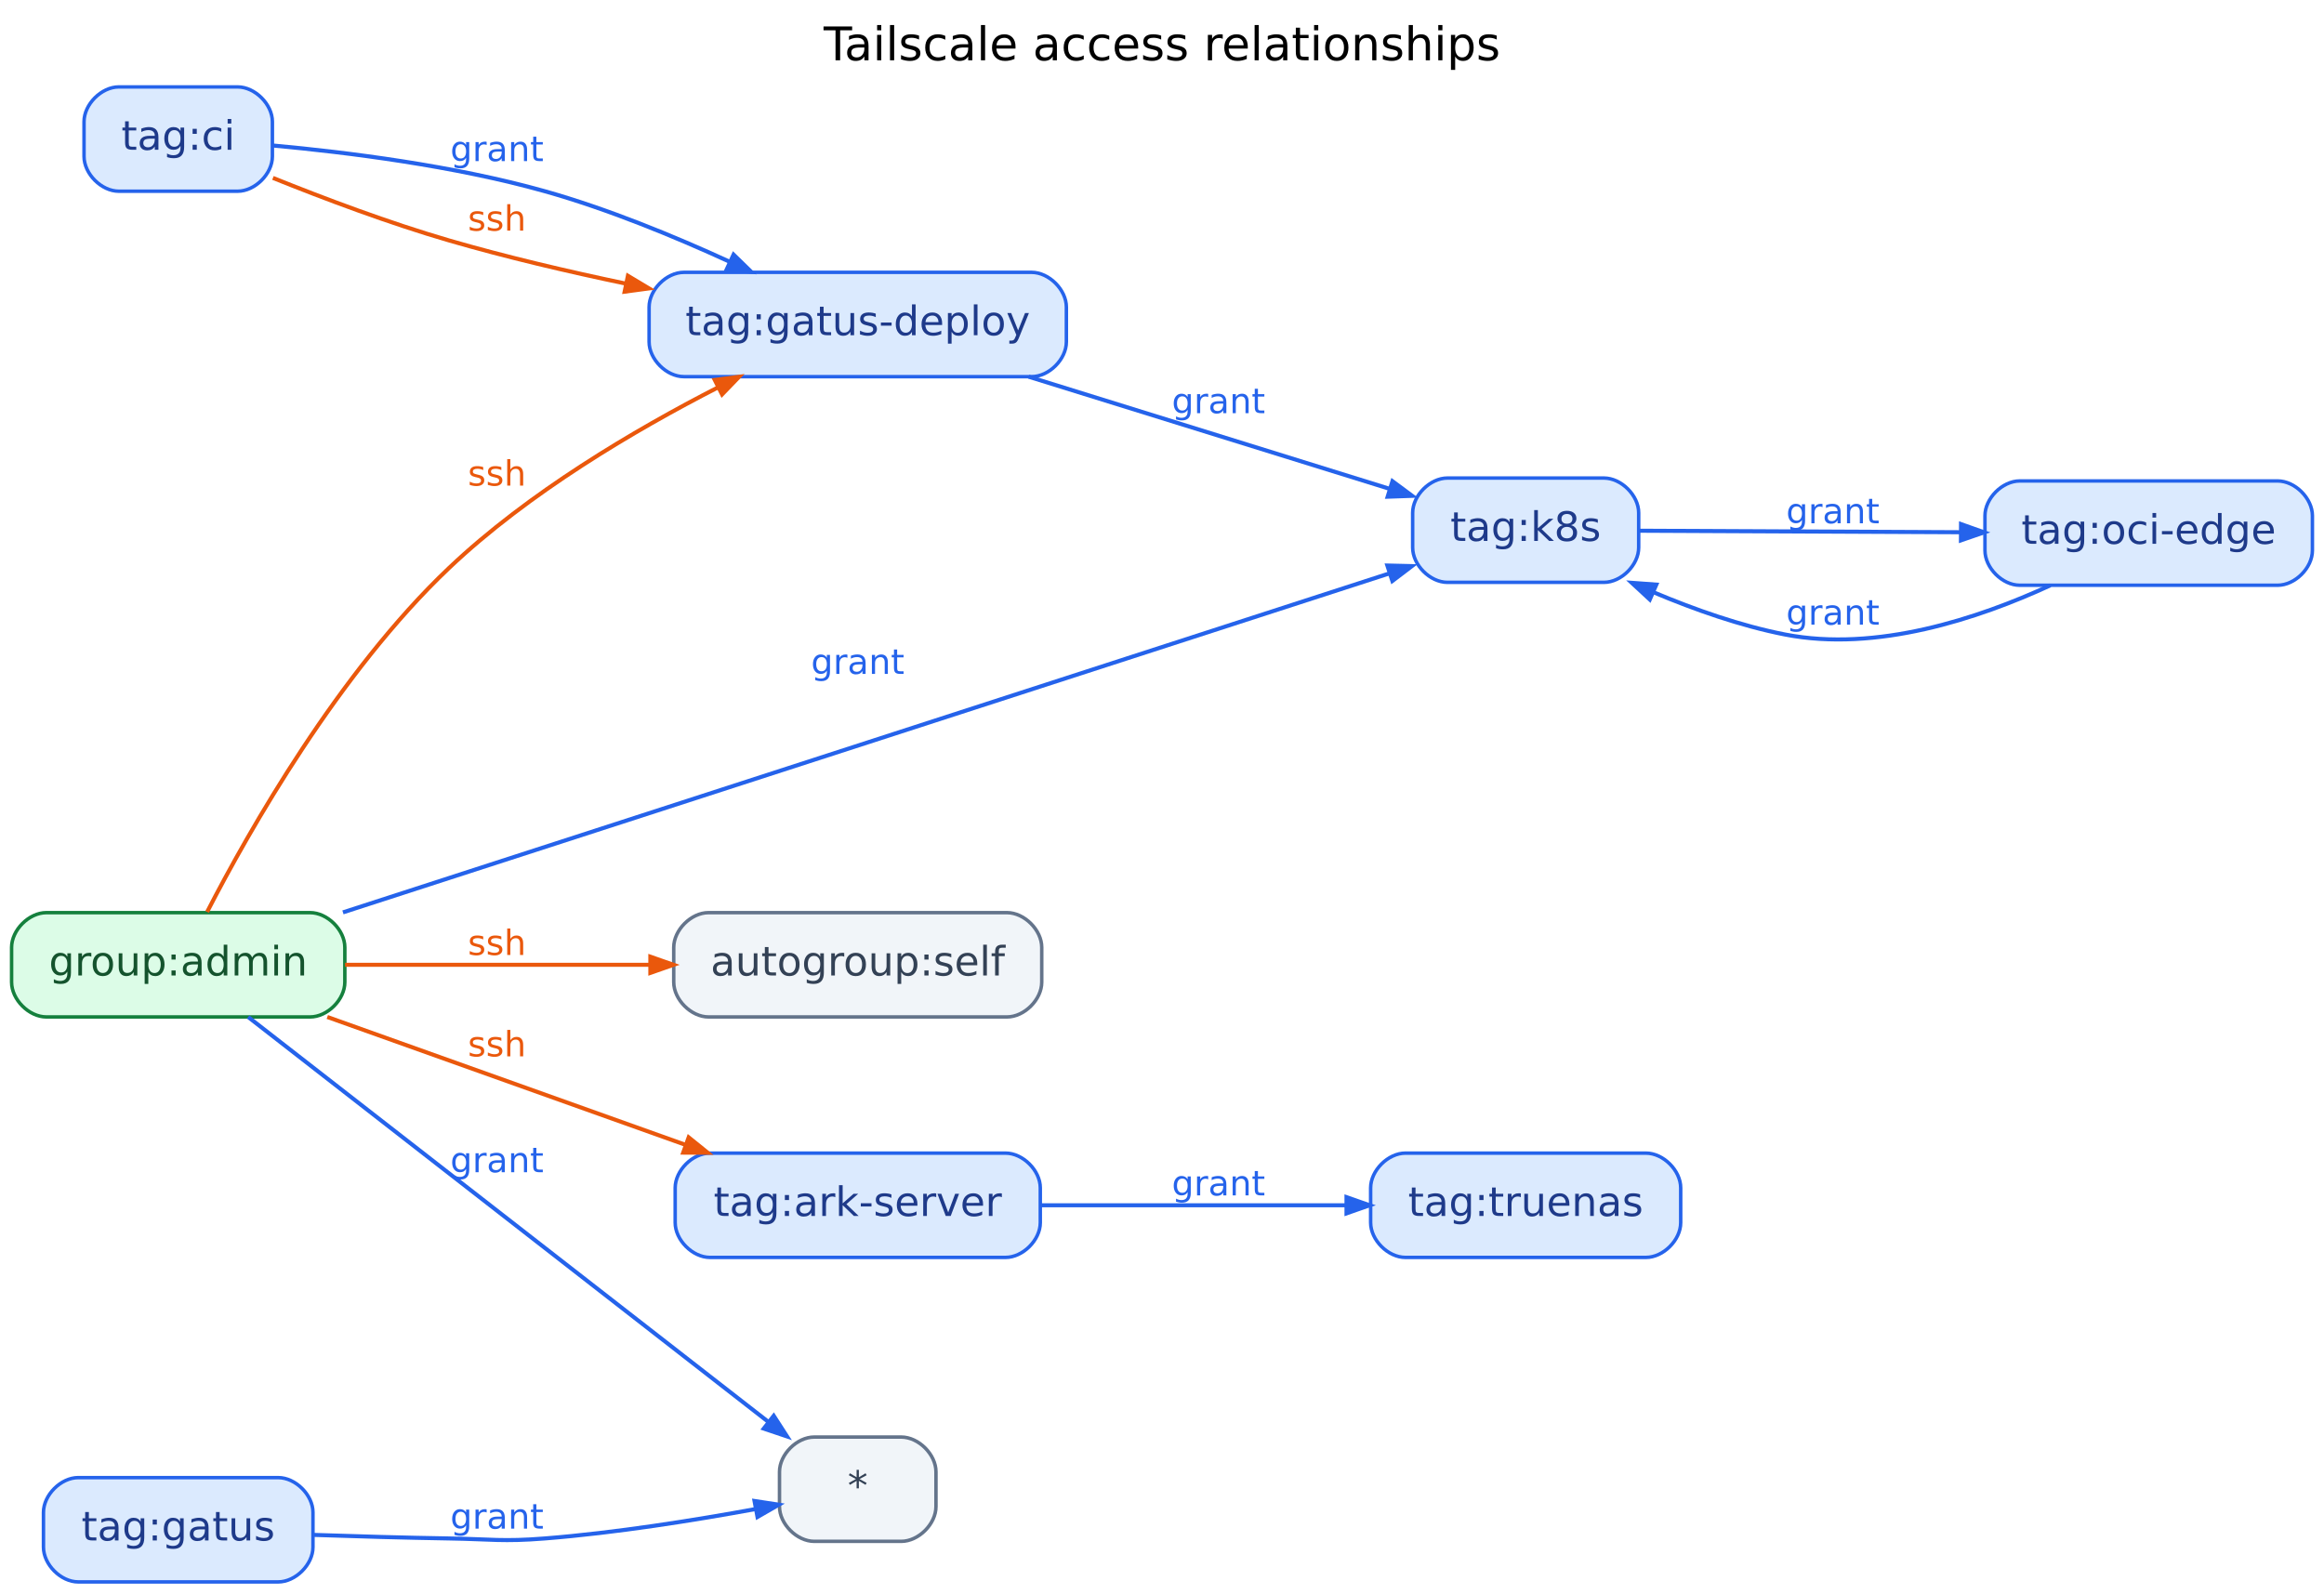
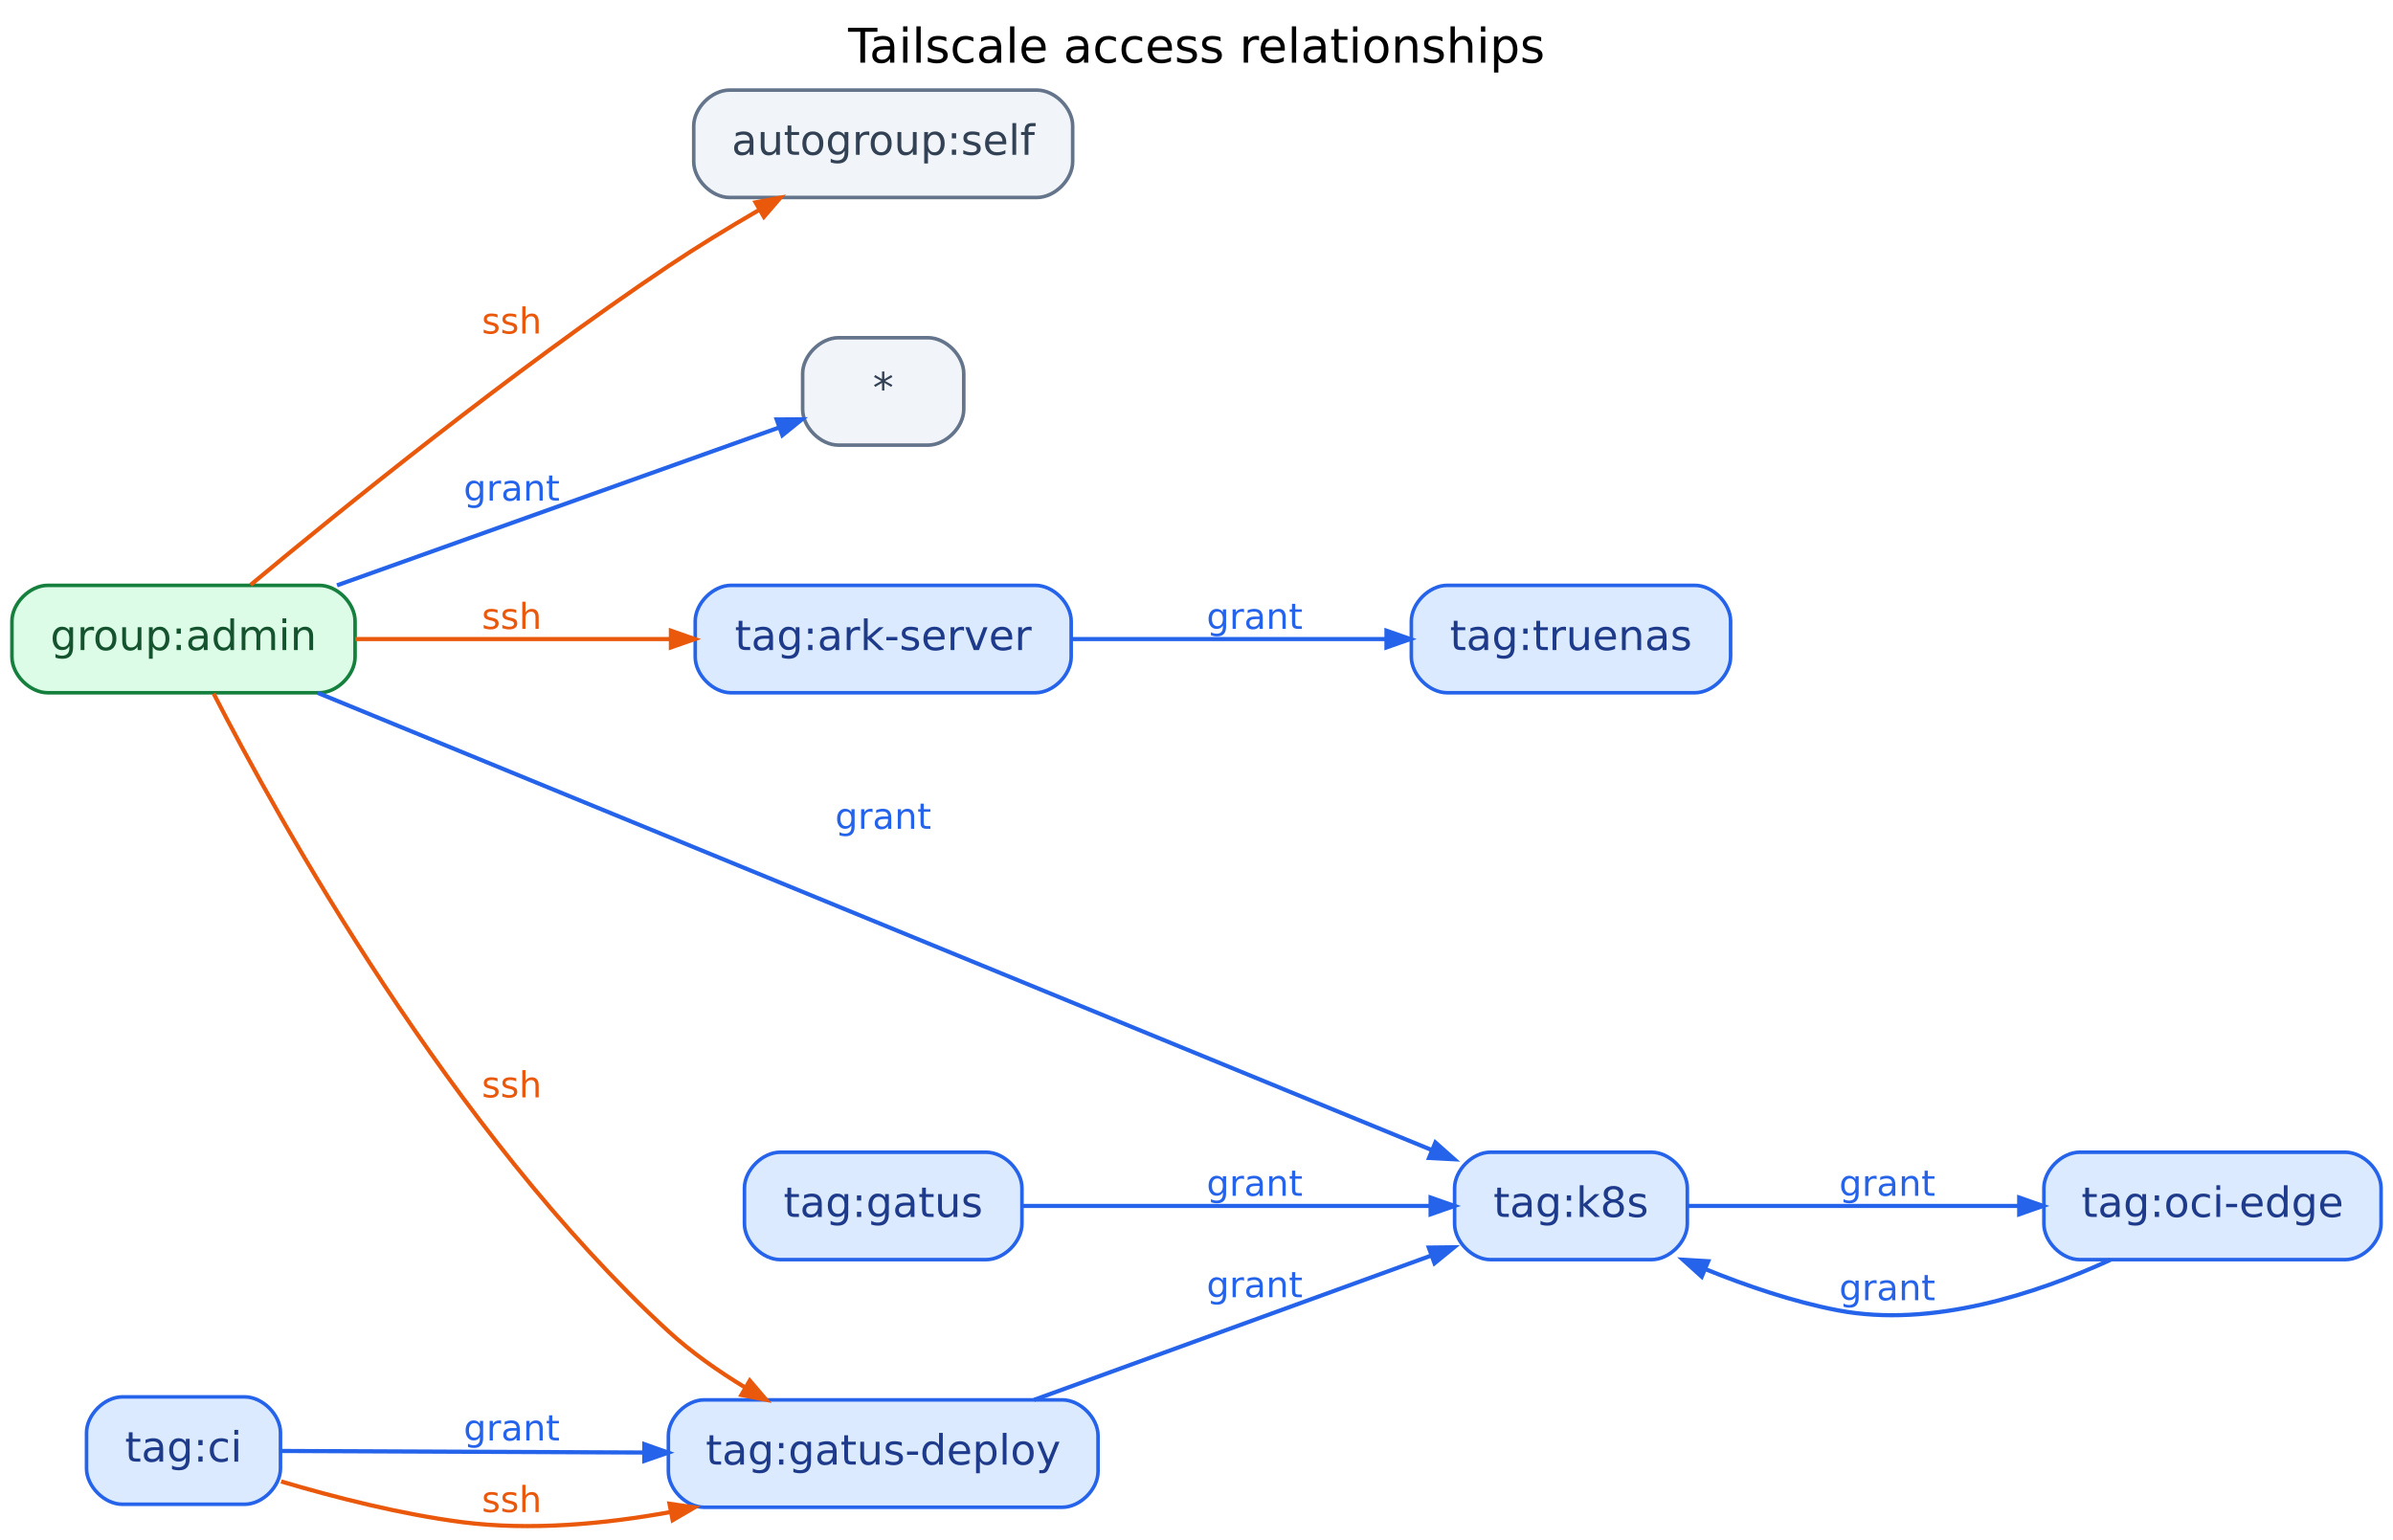
- <svg xmlns="http://www.w3.org/2000/svg" width="802pt" height="550pt" viewBox="0.00 0.00 802.00 550.00">
-   <g id="graph0" class="graph" transform="scale(1 1) rotate(0) translate(4 546)">
-     <text text-anchor="middle" x="397" y="-525.2" font-family="DejaVu Sans" font-size="16.00">Tailscale access relationships</text>
+ <svg xmlns="http://www.w3.org/2000/svg" width="802pt" height="516pt" viewBox="0.00 0.00 802.00 515.61">
+   <g id="graph0" class="graph" transform="scale(1 1) rotate(0) translate(4 511.61)">
+     <text text-anchor="middle" x="397" y="-490.81" font-family="DejaVu Sans" font-size="16.00">Tailscale access relationships</text>
    <g id="node1" class="node">
-       <path fill="#dcfce7" stroke="#15803d" stroke-width="1.2" d="M103,-231C103,-231 12,-231 12,-231 6,-231 0,-225 0,-219 0,-219 0,-207 0,-207 0,-201 6,-195 12,-195 12,-195 103,-195 103,-195 109,-195 115,-201 115,-207 115,-207 115,-219 115,-219 115,-225 109,-231 103,-231" />
-       <text text-anchor="middle" x="57.5" y="-209.3" font-family="DejaVu Sans" font-size="14.00" fill="#14532d">group:admin</text>
+       <path fill="#dcfce7" stroke="#15803d" stroke-width="1.2" d="M103,-315.61C103,-315.61 12,-315.61 12,-315.61 6,-315.61 0,-309.61 0,-303.61 0,-303.61 0,-291.61 0,-291.61 0,-285.61 6,-279.61 12,-279.61 12,-279.61 103,-279.61 103,-279.61 109,-279.61 115,-285.61 115,-291.61 115,-291.61 115,-303.61 115,-303.61 115,-309.61 109,-315.61 103,-315.61" />
+       <text text-anchor="middle" x="57.5" y="-293.91" font-family="DejaVu Sans" font-size="14.00" fill="#14532d">group:admin</text>
    </g>
    <g id="node2" class="node">
-       <path fill="#f1f5f9" stroke="#64748b" stroke-width="1.2" d="M307,-50C307,-50 277,-50 277,-50 271,-50 265,-44 265,-38 265,-38 265,-26 265,-26 265,-20 271,-14 277,-14 277,-14 307,-14 307,-14 313,-14 319,-20 319,-26 319,-26 319,-38 319,-38 319,-44 313,-50 307,-50" />
-       <text text-anchor="middle" x="292" y="-28.3" font-family="DejaVu Sans" font-size="14.00" fill="#334155">*</text>
+       <path fill="#f1f5f9" stroke="#64748b" stroke-width="1.2" d="M307,-398.61C307,-398.61 277,-398.61 277,-398.61 271,-398.61 265,-392.61 265,-386.61 265,-386.61 265,-374.61 265,-374.61 265,-368.61 271,-362.61 277,-362.61 277,-362.61 307,-362.61 307,-362.61 313,-362.61 319,-368.61 319,-374.61 319,-374.61 319,-386.61 319,-386.61 319,-392.61 313,-398.61 307,-398.61" />
+       <text text-anchor="middle" x="292" y="-376.91" font-family="DejaVu Sans" font-size="14.00" fill="#334155">*</text>
    </g>
    <g id="edge1" class="edge">
-       <path fill="none" stroke="#2563eb" stroke-width="1.4" d="M81.64,-194.98C124.1,-161.93 214.36,-91.66 261.28,-55.14" />
-       <polygon fill="#2563eb" stroke="#2563eb" stroke-width="1.4" points="263.01,-57.34 267.61,-50.21 259.57,-52.92 263.01,-57.34" />
-       <text text-anchor="middle" x="167.5" y="-141.4" font-family="DejaVu Sans" font-size="12.00" fill="#2563eb">grant</text>
+       <path fill="none" stroke="#2563eb" stroke-width="1.4" d="M108.95,-315.62C153.71,-331.6 217.88,-354.51 256.87,-368.43" />
+       <polygon fill="#2563eb" stroke="#2563eb" stroke-width="1.4" points="256.31,-371.21 264.79,-371.26 258.2,-365.93 256.31,-371.21" />
+       <text text-anchor="middle" x="167.5" y="-344.01" font-family="DejaVu Sans" font-size="12.00" fill="#2563eb">grant</text>
+     </g>
+     <g id="node4" class="node">
+       <path fill="#dbeafe" stroke="#2563eb" stroke-width="1.2" d="M549.5,-125.61C549.5,-125.61 495.5,-125.61 495.5,-125.61 489.5,-125.61 483.5,-119.61 483.5,-113.61 483.5,-113.61 483.5,-101.61 483.5,-101.61 483.5,-95.61 489.5,-89.61 495.5,-89.61 495.5,-89.61 549.5,-89.61 549.5,-89.61 555.5,-89.61 561.5,-95.61 561.5,-101.61 561.5,-101.61 561.5,-113.61 561.5,-113.61 561.5,-119.61 555.5,-125.61 549.5,-125.61" />
+       <text text-anchor="middle" x="522.5" y="-103.91" font-family="DejaVu Sans" font-size="14.00" fill="#1e3a8a">tag:k8s</text>
+     </g>
+     <g id="edge7" class="edge">
+       <path fill="none" stroke="#2563eb" stroke-width="1.4" d="M102.48,-279.57C190.32,-243.52 386.7,-162.93 475.88,-126.33" />
+       <polygon fill="#2563eb" stroke="#2563eb" stroke-width="1.4" points="477.06,-128.88 483.4,-123.25 474.94,-123.7 477.06,-128.88" />
+       <text text-anchor="middle" x="292" y="-234.01" font-family="DejaVu Sans" font-size="12.00" fill="#2563eb">grant</text>
+     </g>
+     <g id="node6" class="node">
+       <path fill="#dbeafe" stroke="#2563eb" stroke-width="1.2" d="M343,-315.61C343,-315.61 241,-315.61 241,-315.61 235,-315.61 229,-309.61 229,-303.61 229,-303.61 229,-291.61 229,-291.61 229,-285.61 235,-279.61 241,-279.61 241,-279.61 343,-279.61 343,-279.61 349,-279.61 355,-285.61 355,-291.61 355,-291.61 355,-303.61 355,-303.61 355,-309.61 349,-315.61 343,-315.61" />
+       <text text-anchor="middle" x="292" y="-293.91" font-family="DejaVu Sans" font-size="14.00" fill="#1e3a8a">tag:ark-server</text>
+     </g>
+     <g id="edge10" class="edge">
+       <path fill="none" stroke="#ea580c" stroke-width="1.4" d="M115.08,-297.61C146.94,-297.61 186.99,-297.61 220.84,-297.61" />
+       <polygon fill="#ea580c" stroke="#ea580c" stroke-width="1.4" points="220.85,-300.41 228.85,-297.61 220.85,-294.81 220.85,-300.41" />
+       <text text-anchor="middle" x="167.5" y="-301.01" font-family="DejaVu Sans" font-size="12.00" fill="#ea580c">ssh</text>
+     </g>
+     <g id="node9" class="node">
+       <path fill="#dbeafe" stroke="#2563eb" stroke-width="1.2" d="M352,-42.61C352,-42.61 232,-42.61 232,-42.61 226,-42.61 220,-36.61 220,-30.61 220,-30.61 220,-18.61 220,-18.61 220,-12.61 226,-6.61 232,-6.61 232,-6.61 352,-6.61 352,-6.61 358,-6.61 364,-12.61 364,-18.61 364,-18.61 364,-30.61 364,-30.61 364,-36.61 358,-42.61 352,-42.61" />
+       <text text-anchor="middle" x="292" y="-20.91" font-family="DejaVu Sans" font-size="14.00" fill="#1e3a8a">tag:gatus-deploy</text>
+     </g>
+     <g id="edge12" class="edge">
+       <path fill="none" stroke="#ea580c" stroke-width="1.4" d="M67.6,-279.33C89.23,-237.32 147.37,-132.36 220,-65.61 227.68,-58.55 236.79,-52.17 245.87,-46.67" />
+       <polygon fill="#ea580c" stroke="#ea580c" stroke-width="1.4" points="247.29,-49.08 252.79,-42.63 244.47,-44.24 247.29,-49.08" />
+       <text text-anchor="middle" x="167.5" y="-144.01" font-family="DejaVu Sans" font-size="12.00" fill="#ea580c">ssh</text>
+     </g>
+     <g id="node10" class="node">
+       <path fill="#f1f5f9" stroke="#64748b" stroke-width="1.2" d="M343.5,-481.61C343.5,-481.61 240.5,-481.61 240.5,-481.61 234.5,-481.61 228.5,-475.61 228.5,-469.61 228.5,-469.61 228.5,-457.61 228.5,-457.61 228.5,-451.61 234.5,-445.61 240.5,-445.61 240.5,-445.61 343.5,-445.61 343.5,-445.61 349.5,-445.61 355.5,-451.61 355.5,-457.61 355.5,-457.61 355.5,-469.61 355.5,-469.61 355.5,-475.61 349.5,-481.61 343.5,-481.61" />
+       <text text-anchor="middle" x="292" y="-459.91" font-family="DejaVu Sans" font-size="14.00" fill="#334155">autogroup:self</text>
+     </g>
+     <g id="edge9" class="edge">
+       <path fill="none" stroke="#ea580c" stroke-width="1.4" d="M80,-315.77C110.31,-341.01 167.75,-387.54 220,-422.61 229.61,-429.06 240.27,-435.55 250.35,-441.4" />
+       <polygon fill="#ea580c" stroke="#ea580c" stroke-width="1.4" points="249.23,-443.98 257.56,-445.54 252.02,-439.13 249.23,-443.98" />
+       <text text-anchor="middle" x="167.5" y="-400.01" font-family="DejaVu Sans" font-size="12.00" fill="#ea580c">ssh</text>
+     </g>
+     <g id="node3" class="node">
+       <path fill="#dbeafe" stroke="#2563eb" stroke-width="1.2" d="M326.5,-125.61C326.5,-125.61 257.5,-125.61 257.5,-125.61 251.5,-125.61 245.5,-119.61 245.5,-113.61 245.5,-113.61 245.5,-101.61 245.5,-101.61 245.5,-95.61 251.5,-89.61 257.5,-89.61 257.5,-89.61 326.5,-89.61 326.5,-89.61 332.5,-89.61 338.5,-95.61 338.5,-101.61 338.5,-101.61 338.5,-113.61 338.5,-113.61 338.5,-119.61 332.5,-125.61 326.5,-125.61" />
+       <text text-anchor="middle" x="292" y="-103.91" font-family="DejaVu Sans" font-size="14.00" fill="#1e3a8a">tag:gatus</text>
+     </g>
+     <g id="edge2" class="edge">
+       <path fill="none" stroke="#2563eb" stroke-width="1.4" d="M338.69,-107.61C378.33,-107.61 435.44,-107.61 475.24,-107.61" />
+       <polygon fill="#2563eb" stroke="#2563eb" stroke-width="1.4" points="475.46,-110.41 483.46,-107.61 475.46,-104.81 475.46,-110.41" />
+       <text text-anchor="middle" x="416.5" y="-111.01" font-family="DejaVu Sans" font-size="12.00" fill="#2563eb">grant</text>
    </g>
    <g id="node5" class="node">
-       <path fill="#dbeafe" stroke="#2563eb" stroke-width="1.2" d="M549.5,-381C549.5,-381 495.5,-381 495.5,-381 489.5,-381 483.5,-375 483.5,-369 483.5,-369 483.5,-357 483.5,-357 483.5,-351 489.5,-345 495.5,-345 495.5,-345 549.5,-345 549.5,-345 555.5,-345 561.5,-351 561.5,-357 561.5,-357 561.5,-369 561.5,-369 561.5,-375 555.5,-381 549.5,-381" />
-       <text text-anchor="middle" x="522.5" y="-359.3" font-family="DejaVu Sans" font-size="14.00" fill="#1e3a8a">tag:k8s</text>
+       <path fill="#dbeafe" stroke="#2563eb" stroke-width="1.2" d="M782,-125.61C782,-125.61 693,-125.61 693,-125.61 687,-125.61 681,-119.61 681,-113.61 681,-113.61 681,-101.61 681,-101.61 681,-95.61 687,-89.61 693,-89.61 693,-89.61 782,-89.61 782,-89.61 788,-89.61 794,-95.61 794,-101.61 794,-101.61 794,-113.61 794,-113.61 794,-119.61 788,-125.61 782,-125.61" />
+       <text text-anchor="middle" x="737.5" y="-103.91" font-family="DejaVu Sans" font-size="14.00" fill="#1e3a8a">tag:oci-edge</text>
    </g>
-     <g id="edge7" class="edge">
-       <path fill="none" stroke="#2563eb" stroke-width="1.4" d="M114.35,-231.09C206.83,-261.05 390.02,-320.4 475.53,-348.11" />
-       <polygon fill="#2563eb" stroke="#2563eb" stroke-width="1.4" points="474.77,-350.81 483.25,-350.61 476.5,-345.48 474.77,-350.81" />
-       <text text-anchor="middle" x="292" y="-313.4" font-family="DejaVu Sans" font-size="12.00" fill="#2563eb">grant</text>
-     </g>
-     <g id="node6" class="node">
-       <path fill="#dbeafe" stroke="#2563eb" stroke-width="1.2" d="M343,-148C343,-148 241,-148 241,-148 235,-148 229,-142 229,-136 229,-136 229,-124 229,-124 229,-118 235,-112 241,-112 241,-112 343,-112 343,-112 349,-112 355,-118 355,-124 355,-124 355,-136 355,-136 355,-142 349,-148 343,-148" />
-       <text text-anchor="middle" x="292" y="-126.3" font-family="DejaVu Sans" font-size="14.00" fill="#1e3a8a">tag:ark-server</text>
-     </g>
-     <g id="edge10" class="edge">
-       <path fill="none" stroke="#ea580c" stroke-width="1.4" d="M108.95,-194.99C145.23,-182.04 194.27,-164.53 232.31,-150.95" />
-       <polygon fill="#ea580c" stroke="#ea580c" stroke-width="1.4" points="233.66,-153.44 240.25,-148.12 231.77,-148.17 233.66,-153.44" />
-       <text text-anchor="middle" x="167.5" y="-181.4" font-family="DejaVu Sans" font-size="12.00" fill="#ea580c">ssh</text>
-     </g>
-     <g id="node9" class="node">
-       <path fill="#dbeafe" stroke="#2563eb" stroke-width="1.2" d="M352,-452C352,-452 232,-452 232,-452 226,-452 220,-446 220,-440 220,-440 220,-428 220,-428 220,-422 226,-416 232,-416 232,-416 352,-416 352,-416 358,-416 364,-422 364,-428 364,-428 364,-440 364,-440 364,-446 358,-452 352,-452" />
-       <text text-anchor="middle" x="292" y="-430.3" font-family="DejaVu Sans" font-size="14.00" fill="#1e3a8a">tag:gatus-deploy</text>
-     </g>
-     <g id="edge12" class="edge">
-       <path fill="none" stroke="#ea580c" stroke-width="1.4" d="M67.48,-231.25C81.99,-259.39 112.88,-313.87 151,-350 178.31,-375.89 214.94,-397.51 243.88,-412.34" />
-       <polygon fill="#ea580c" stroke="#ea580c" stroke-width="1.4" points="242.66,-414.86 251.07,-415.96 245.18,-409.86 242.66,-414.86" />
-       <text text-anchor="middle" x="167.5" y="-378.4" font-family="DejaVu Sans" font-size="12.00" fill="#ea580c">ssh</text>
-     </g>
-     <g id="node10" class="node">
-       <path fill="#f1f5f9" stroke="#64748b" stroke-width="1.2" d="M343.5,-231C343.5,-231 240.5,-231 240.5,-231 234.5,-231 228.5,-225 228.5,-219 228.5,-219 228.5,-207 228.5,-207 228.5,-201 234.5,-195 240.5,-195 240.5,-195 343.5,-195 343.5,-195 349.5,-195 355.5,-201 355.5,-207 355.5,-207 355.5,-219 355.5,-219 355.5,-225 349.5,-231 343.5,-231" />
-       <text text-anchor="middle" x="292" y="-209.3" font-family="DejaVu Sans" font-size="14.00" fill="#334155">autogroup:self</text>
-     </g>
-     <g id="edge9" class="edge">
-       <path fill="none" stroke="#ea580c" stroke-width="1.4" d="M115.08,-213C146.68,-213 186.34,-213 220.01,-213" />
-       <polygon fill="#ea580c" stroke="#ea580c" stroke-width="1.4" points="220.43,-215.8 228.43,-213 220.43,-210.2 220.43,-215.8" />
-       <text text-anchor="middle" x="167.5" y="-216.4" font-family="DejaVu Sans" font-size="12.00" fill="#ea580c">ssh</text>
-     </g>
-     <g id="node3" class="node">
-       <path fill="#dbeafe" stroke="#2563eb" stroke-width="1.2" d="M92,-36C92,-36 23,-36 23,-36 17,-36 11,-30 11,-24 11,-24 11,-12 11,-12 11,-6 17,0 23,0 23,0 92,0 92,0 98,0 104,-6 104,-12 104,-12 104,-24 104,-24 104,-30 98,-36 92,-36" />
-       <text text-anchor="middle" x="57.5" y="-14.3" font-family="DejaVu Sans" font-size="14.00" fill="#1e3a8a">tag:gatus</text>
-     </g>
-     <g id="edge2" class="edge">
-       <path fill="none" stroke="#2563eb" stroke-width="1.4" d="M104.13,-16.23C119.06,-15.72 135.74,-15.25 151,-15 165.66,-14.76 169.38,-13.85 184,-15 208.5,-16.93 235.86,-21.32 256.78,-25.16" />
-       <polygon fill="#2563eb" stroke="#2563eb" stroke-width="1.4" points="256.38,-27.93 264.75,-26.65 257.41,-22.42 256.38,-27.93" />
-       <text text-anchor="middle" x="167.5" y="-18.4" font-family="DejaVu Sans" font-size="12.00" fill="#2563eb">grant</text>
-     </g>
-     <g id="node4" class="node">
-       <path fill="#dbeafe" stroke="#2563eb" stroke-width="1.2" d="M782,-380C782,-380 693,-380 693,-380 687,-380 681,-374 681,-368 681,-368 681,-356 681,-356 681,-350 687,-344 693,-344 693,-344 782,-344 782,-344 788,-344 794,-350 794,-356 794,-356 794,-368 794,-368 794,-374 788,-380 782,-380" />
-       <text text-anchor="middle" x="737.5" y="-358.3" font-family="DejaVu Sans" font-size="14.00" fill="#1e3a8a">tag:oci-edge</text>
+     <g id="edge8" class="edge">
+       <path fill="none" stroke="#2563eb" stroke-width="1.4" d="M561.58,-107.61C592.4,-107.61 636.46,-107.61 672.66,-107.61" />
+       <polygon fill="#2563eb" stroke="#2563eb" stroke-width="1.4" points="672.73,-110.41 680.73,-107.61 672.73,-104.81 672.73,-110.41" />
+       <text text-anchor="middle" x="628.5" y="-111.01" font-family="DejaVu Sans" font-size="12.00" fill="#2563eb">grant</text>
    </g>
    <g id="edge3" class="edge">
-       <path fill="none" stroke="#2563eb" stroke-width="1.4" d="M703.56,-343.96C678.66,-332.48 643.51,-320.84 612,-327 596.75,-329.98 580.82,-335.6 566.74,-341.53" />
-       <polygon fill="#2563eb" stroke="#2563eb" stroke-width="1.4" points="565.34,-339.08 559.12,-344.84 567.58,-344.22 565.34,-339.08" />
-       <text text-anchor="middle" x="628.5" y="-330.4" font-family="DejaVu Sans" font-size="12.00" fill="#2563eb">grant</text>
-     </g>
-     <g id="edge8" class="edge">
-       <path fill="none" stroke="#2563eb" stroke-width="1.4" d="M561.58,-362.82C592.4,-362.68 636.46,-362.47 672.66,-362.3" />
-       <polygon fill="#2563eb" stroke="#2563eb" stroke-width="1.4" points="672.74,-365.1 680.73,-362.26 672.71,-359.5 672.74,-365.1" />
-       <text text-anchor="middle" x="628.5" y="-365.4" font-family="DejaVu Sans" font-size="12.00" fill="#2563eb">grant</text>
+       <path fill="none" stroke="#2563eb" stroke-width="1.4" d="M703.32,-89.54C678.45,-78.15 643.43,-66.63 612,-72.61 597.07,-75.46 581.45,-80.78 567.56,-86.42" />
+       <polygon fill="#2563eb" stroke="#2563eb" stroke-width="1.4" points="566.32,-83.9 560.03,-89.58 568.49,-89.07 566.32,-83.9" />
+       <text text-anchor="middle" x="628.5" y="-76.01" font-family="DejaVu Sans" font-size="12.00" fill="#2563eb">grant</text>
    </g>
    <g id="node7" class="node">
-       <path fill="#dbeafe" stroke="#2563eb" stroke-width="1.2" d="M564,-148C564,-148 481,-148 481,-148 475,-148 469,-142 469,-136 469,-136 469,-124 469,-124 469,-118 475,-112 481,-112 481,-112 564,-112 564,-112 570,-112 576,-118 576,-124 576,-124 576,-136 576,-136 576,-142 570,-148 564,-148" />
-       <text text-anchor="middle" x="522.5" y="-126.3" font-family="DejaVu Sans" font-size="14.00" fill="#1e3a8a">tag:truenas</text>
+       <path fill="#dbeafe" stroke="#2563eb" stroke-width="1.2" d="M564,-315.61C564,-315.61 481,-315.61 481,-315.61 475,-315.61 469,-309.61 469,-303.61 469,-303.61 469,-291.61 469,-291.61 469,-285.61 475,-279.61 481,-279.61 481,-279.61 564,-279.61 564,-279.61 570,-279.61 576,-285.61 576,-291.61 576,-291.61 576,-303.61 576,-303.61 576,-309.61 570,-315.61 564,-315.61" />
+       <text text-anchor="middle" x="522.5" y="-293.91" font-family="DejaVu Sans" font-size="14.00" fill="#1e3a8a">tag:truenas</text>
    </g>
    <g id="edge4" class="edge">
-       <path fill="none" stroke="#2563eb" stroke-width="1.4" d="M355.14,-130C387.91,-130 427.96,-130 460.56,-130" />
-       <polygon fill="#2563eb" stroke="#2563eb" stroke-width="1.4" points="460.67,-132.8 468.67,-130 460.67,-127.2 460.67,-132.8" />
-       <text text-anchor="middle" x="416.5" y="-133.4" font-family="DejaVu Sans" font-size="12.00" fill="#2563eb">grant</text>
+       <path fill="none" stroke="#2563eb" stroke-width="1.4" d="M355.14,-297.61C387.91,-297.61 427.96,-297.61 460.56,-297.61" />
+       <polygon fill="#2563eb" stroke="#2563eb" stroke-width="1.4" points="460.67,-300.41 468.67,-297.61 460.67,-294.81 460.67,-300.41" />
+       <text text-anchor="middle" x="416.5" y="-301.01" font-family="DejaVu Sans" font-size="12.00" fill="#2563eb">grant</text>
    </g>
    <g id="node8" class="node">
-       <path fill="#dbeafe" stroke="#2563eb" stroke-width="1.2" d="M78,-516C78,-516 37,-516 37,-516 31,-516 25,-510 25,-504 25,-504 25,-492 25,-492 25,-486 31,-480 37,-480 37,-480 78,-480 78,-480 84,-480 90,-486 90,-492 90,-492 90,-504 90,-504 90,-510 84,-516 78,-516" />
-       <text text-anchor="middle" x="57.5" y="-494.3" font-family="DejaVu Sans" font-size="14.00" fill="#1e3a8a">tag:ci</text>
+       <path fill="#dbeafe" stroke="#2563eb" stroke-width="1.2" d="M78,-43.61C78,-43.61 37,-43.61 37,-43.61 31,-43.61 25,-37.61 25,-31.61 25,-31.61 25,-19.61 25,-19.61 25,-13.61 31,-7.61 37,-7.61 37,-7.61 78,-7.61 78,-7.61 84,-7.61 90,-13.61 90,-19.61 90,-19.61 90,-31.61 90,-31.61 90,-37.61 84,-43.61 78,-43.61" />
+       <text text-anchor="middle" x="57.5" y="-21.91" font-family="DejaVu Sans" font-size="14.00" fill="#1e3a8a">tag:ci</text>
    </g>
    <g id="edge5" class="edge">
-       <path fill="none" stroke="#2563eb" stroke-width="1.4" d="M90.18,-495.78C115.85,-493.43 152.75,-488.79 184,-480 205.65,-473.91 228.69,-464.43 247.82,-455.65" />
-       <polygon fill="#2563eb" stroke="#2563eb" stroke-width="1.4" points="249.15,-458.12 255.22,-452.2 246.79,-453.04 249.15,-458.12" />
-       <text text-anchor="middle" x="167.5" y="-490.4" font-family="DejaVu Sans" font-size="12.00" fill="#2563eb">grant</text>
+       <path fill="none" stroke="#2563eb" stroke-width="1.4" d="M90.34,-25.48C121.47,-25.34 170.12,-25.13 211.72,-24.96" />
+       <polygon fill="#2563eb" stroke="#2563eb" stroke-width="1.4" points="211.96,-27.75 219.94,-24.92 211.93,-22.15 211.96,-27.75" />
+       <text text-anchor="middle" x="167.5" y="-29.01" font-family="DejaVu Sans" font-size="12.00" fill="#2563eb">grant</text>
    </g>
    <g id="edge11" class="edge">
-       <path fill="none" stroke="#ea580c" stroke-width="1.4" d="M90.19,-484.59C107.85,-477.48 130.39,-468.99 151,-463 170.57,-457.31 191.98,-452.29 212.05,-448.09" />
-       <polygon fill="#ea580c" stroke="#ea580c" stroke-width="1.4" points="212.69,-450.81 219.96,-446.46 211.56,-445.33 212.69,-450.81" />
-       <text text-anchor="middle" x="167.5" y="-466.4" font-family="DejaVu Sans" font-size="12.00" fill="#ea580c">ssh</text>
+       <path fill="none" stroke="#ea580c" stroke-width="1.4" d="M90.22,-15.26C107.89,-10.02 130.43,-4.24 151,-1.61 173.74,1.29 198.45,-0.96 220.69,-5" />
+       <polygon fill="#ea580c" stroke="#ea580c" stroke-width="1.4" points="220.38,-7.79 228.77,-6.56 221.44,-2.29 220.38,-7.79" />
+       <text text-anchor="middle" x="167.5" y="-5.01" font-family="DejaVu Sans" font-size="12.00" fill="#ea580c">ssh</text>
    </g>
    <g id="edge6" class="edge">
-       <path fill="none" stroke="#2563eb" stroke-width="1.4" d="M350.96,-415.99C389.55,-404 439.58,-388.46 475.45,-377.31" />
-       <polygon fill="#2563eb" stroke="#2563eb" stroke-width="1.4" points="476.53,-379.91 483.34,-374.86 474.87,-374.56 476.53,-379.91" />
-       <text text-anchor="middle" x="416.5" y="-403.4" font-family="DejaVu Sans" font-size="12.00" fill="#2563eb">grant</text>
+       <path fill="none" stroke="#2563eb" stroke-width="1.4" d="M342.58,-42.62C382.04,-56.96 436.84,-76.86 475.37,-90.86" />
+       <polygon fill="#2563eb" stroke="#2563eb" stroke-width="1.4" points="474.86,-93.65 483.33,-93.75 476.77,-88.39 474.86,-93.65" />
+       <text text-anchor="middle" x="416.5" y="-77.01" font-family="DejaVu Sans" font-size="12.00" fill="#2563eb">grant</text>
    </g>
  </g>
</svg>
